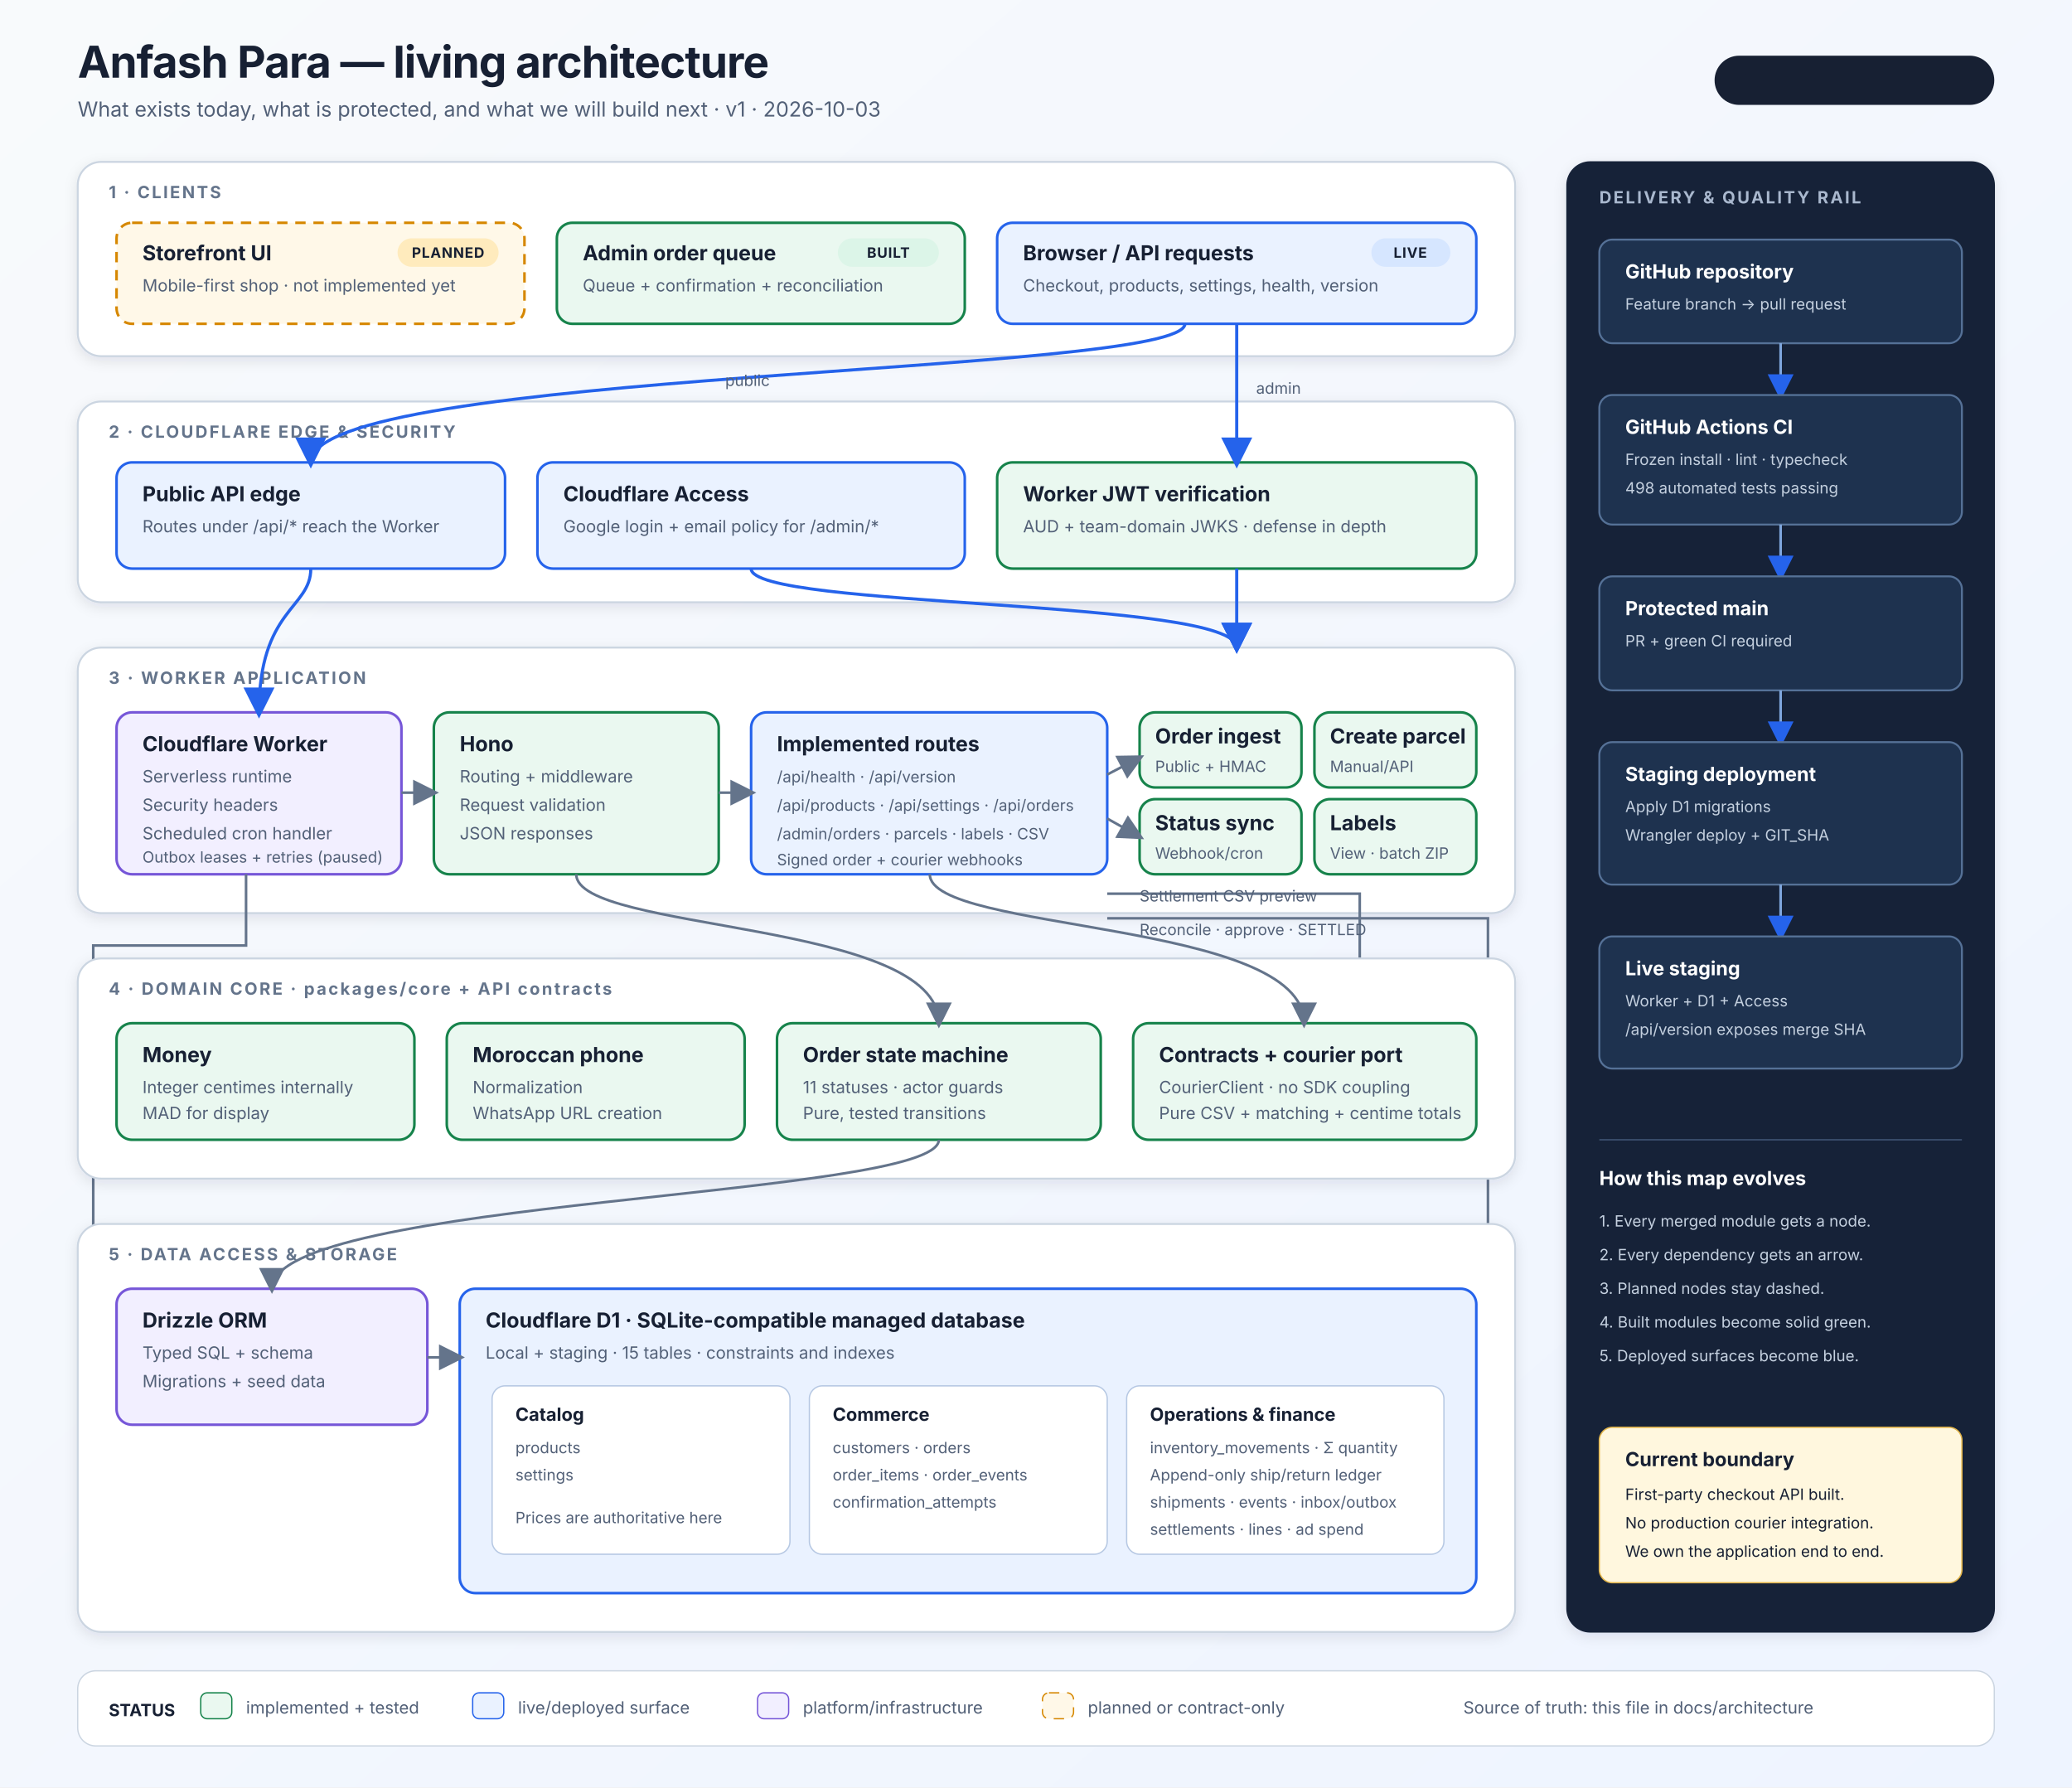
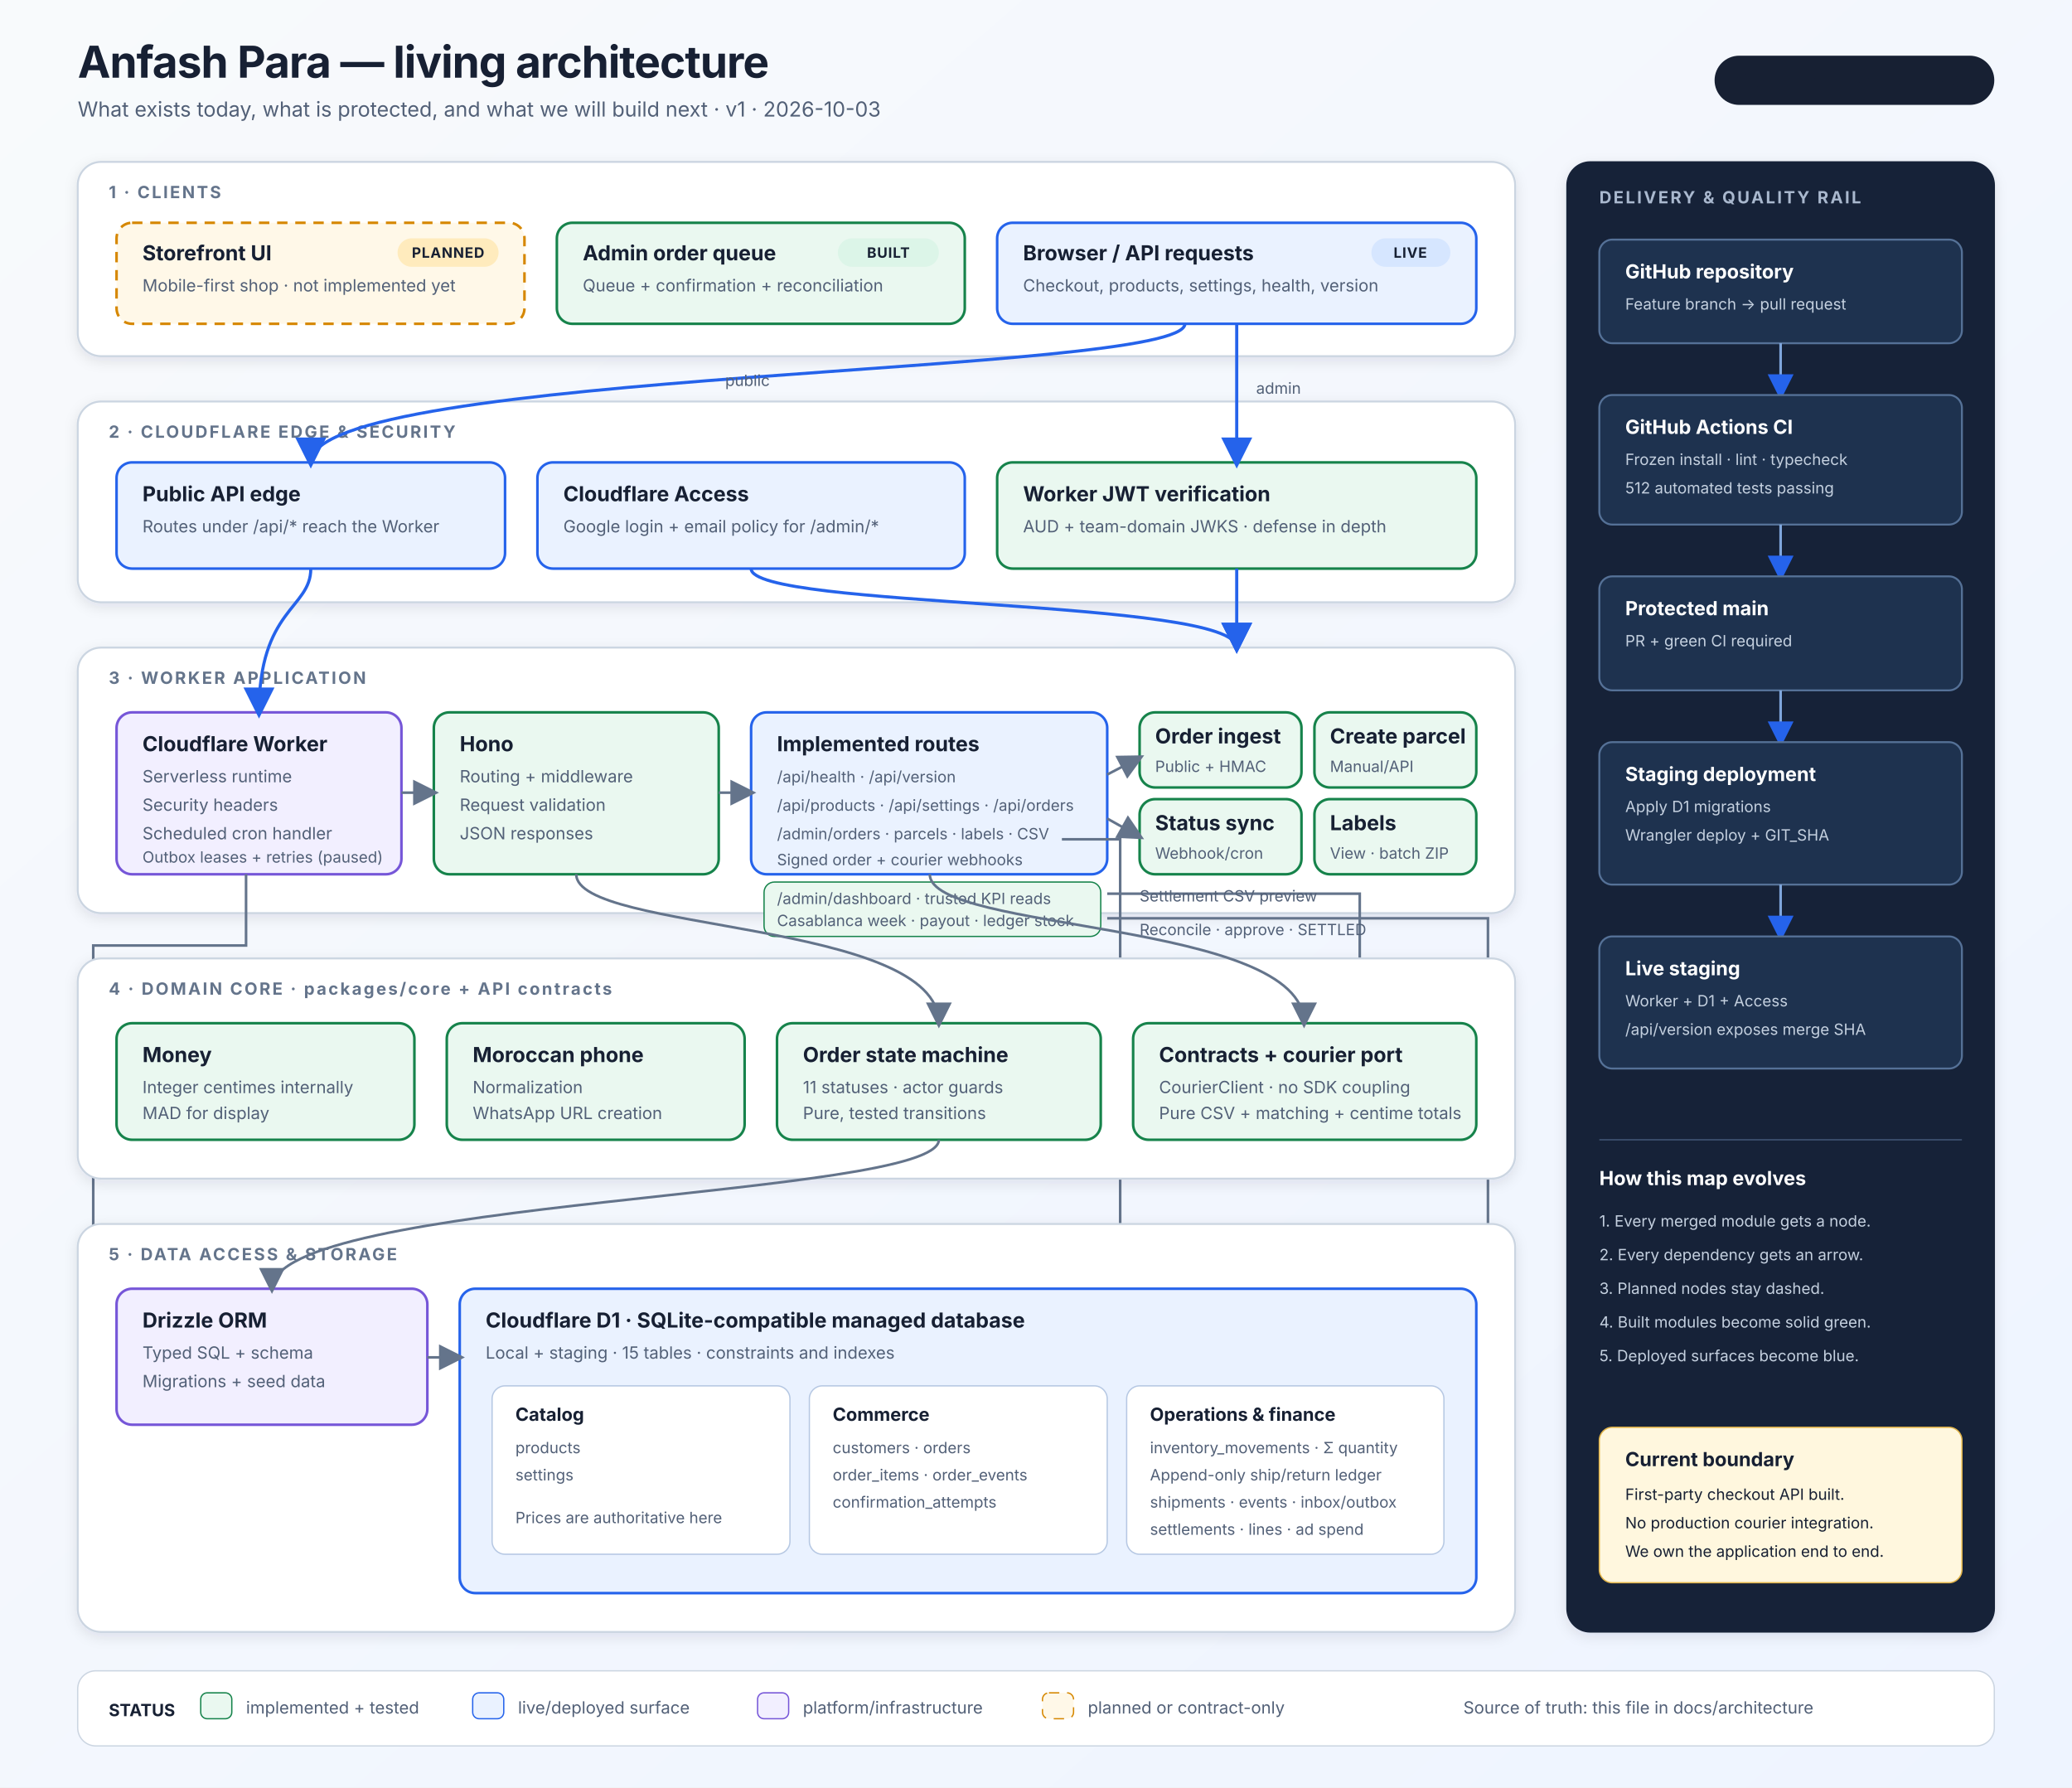
<svg xmlns="http://www.w3.org/2000/svg" width="1600" height="1380" viewBox="0 0 1600 1380" role="img" aria-labelledby="title description">
  <defs>
    <linearGradient id="page-bg" x1="0" y1="0" x2="1" y2="1">
      <stop offset="0" stop-color="#f8fafc" />
      <stop offset="1" stop-color="#eef4ff" />
    </linearGradient>
    <filter id="shadow" x="-10%" y="-10%" width="120%" height="130%">
      <feDropShadow dx="0" dy="3" stdDeviation="5" flood-color="#0f172a" flood-opacity="0.10" />
    </filter>
    <marker id="arrow" markerWidth="10" markerHeight="10" refX="8" refY="5" orient="auto" markerUnits="strokeWidth">
      <path d="M0,0 L10,5 L0,10 z" fill="#64748b" />
    </marker>
    <marker id="arrow-blue" markerWidth="10" markerHeight="10" refX="8" refY="5" orient="auto" markerUnits="strokeWidth">
      <path d="M0,0 L10,5 L0,10 z" fill="#2563eb" />
    </marker>
    <style>
      text { font-family: Inter, "Segoe UI", Arial, sans-serif; fill: #172033; }
      .title { font-size: 34px; font-weight: 750; letter-spacing: -0.6px; }
      .subtitle { font-size: 16px; fill: #526077; }
      .layer { fill: #ffffff; stroke: #cbd5e1; stroke-width: 1.5; rx: 18; filter: url(#shadow); }
      .layer-label { font-size: 13px; font-weight: 750; letter-spacing: 1.5px; fill: #64748b; }
      .node { stroke-width: 2; rx: 12; }
      .live { fill: #eaf2ff; stroke: #2563eb; }
      .implemented { fill: #eaf8f0; stroke: #16834b; }
      .infra { fill: #f2efff; stroke: #7656d8; }
      .planned { fill: #fff8e8; stroke: #d68700; stroke-dasharray: 8 6; }
      .future { fill: #f4f6f8; stroke: #94a3b8; stroke-dasharray: 5 5; }
      .node-title { font-size: 16px; font-weight: 700; }
      .node-copy { font-size: 13px; fill: #526077; }
      .node-small { font-size: 12px; fill: #526077; }
      .flow { fill: none; stroke: #64748b; stroke-width: 2; marker-end: url(#arrow); }
      .flow-blue { fill: none; stroke: #2563eb; stroke-width: 2.4; marker-end: url(#arrow-blue); }
      .flow-dashed { fill: none; stroke: #d68700; stroke-width: 2; stroke-dasharray: 7 6; marker-end: url(#arrow); }
      .rail { fill: #132238; stroke: #132238; rx: 18; filter: url(#shadow); }
      .rail-title { font-size: 13px; font-weight: 750; letter-spacing: 1.5px; fill: #a9b8ce; }
      .rail-node { fill: #1e324f; stroke: #557197; stroke-width: 1.5; rx: 10; }
      .rail-node-title { fill: #ffffff; font-size: 15px; font-weight: 700; }
      .rail-copy { fill: #c4d0df; font-size: 12px; }
      .rail-flow { fill: none; stroke: #7fa6dc; stroke-width: 2; marker-end: url(#arrow-blue); }
      .badge-text { font-size: 11px; font-weight: 750; letter-spacing: 0.5px; }
      .note { font-size: 13px; fill: #526077; }
    </style>
  </defs>
  <rect width="1600" height="1380" fill="url(#page-bg)" />
  <g id="document-header">
    <text x="60" y="60" class="title">Anfash Para — living architecture</text>
    <text x="60" y="90" class="subtitle">What exists today, what is protected, and what we will build next · v1 · 2026-10-03</text>
    <rect x="1324" y="43" width="216" height="38" rx="19" fill="#172033" />
    <text x="1432" y="67" text-anchor="middle" font-size="13" font-weight="700" fill="#ffffff">CLOUDFLARE-NATIVE STACK</text>
  </g>
  <g id="layer-clients" data-layer="clients">
    <rect x="60" y="125" width="1110" height="150" class="layer" />
    <text x="84" y="153" class="layer-label">1 · CLIENTS</text>
    <g id="module-storefront-ui" data-status="planned">
      <rect x="90" y="172" width="315" height="78" class="node planned" />
      <text x="110" y="201" class="node-title">Storefront UI</text>
      <text x="110" y="225" class="node-copy">Mobile-first shop · not implemented yet</text>
      <rect x="307" y="184" width="78" height="22" rx="11" fill="#ffebbd" />
      <text x="346" y="199" text-anchor="middle" class="badge-text" fill="#9a5c00">PLANNED</text>
    </g>
    <g id="module-admin-ui" data-status="implemented">
      <rect x="430" y="172" width="315" height="78" class="node implemented" />
      <text x="450" y="201" class="node-title">Admin order queue</text>
      <text x="450" y="225" class="node-copy">Queue + confirmation + reconciliation</text>
      <rect x="647" y="184" width="78" height="22" rx="11" fill="#dcf5e8" />
      <text x="686" y="199" text-anchor="middle" class="badge-text" fill="#18794e">BUILT</text>
    </g>
    <g id="module-api-consumers" data-status="live">
      <rect x="770" y="172" width="370" height="78" class="node live" />
      <text x="790" y="201" class="node-title">Browser / API requests</text>
      <text x="790" y="225" class="node-copy">Checkout, products, settings, health, version</text>
      <rect x="1059" y="184" width="61" height="22" rx="11" fill="#d6e6ff" />
      <text x="1089" y="199" text-anchor="middle" class="badge-text" fill="#1d5bbf">LIVE</text>
    </g>
  </g>
  <g id="layer-edge" data-layer="edge-security">
    <rect x="60" y="310" width="1110" height="155" class="layer" />
    <text x="84" y="338" class="layer-label">2 · CLOUDFLARE EDGE &amp; SECURITY</text>
    <g id="module-public-edge" data-status="live">
      <rect x="90" y="357" width="300" height="82" class="node live" />
      <text x="110" y="387" class="node-title">Public API edge</text>
      <text x="110" y="411" class="node-copy">Routes under /api/* reach the Worker</text>
    </g>
    <g id="module-cloudflare-access" data-status="live">
      <rect x="415" y="357" width="330" height="82" class="node live" />
      <text x="435" y="387" class="node-title">Cloudflare Access</text>
      <text x="435" y="411" class="node-copy">Google login + email policy for /admin/*</text>
    </g>
    <g id="module-access-jwt" data-status="implemented">
      <rect x="770" y="357" width="370" height="82" class="node implemented" />
      <text x="790" y="387" class="node-title">Worker JWT verification</text>
      <text x="790" y="411" class="node-copy">AUD + team-domain JWKS · defense in depth</text>
    </g>
  </g>
  <g id="layer-application" data-layer="application">
    <rect x="60" y="500" width="1110" height="205" class="layer" />
    <text x="84" y="528" class="layer-label">3 · WORKER APPLICATION</text>
    <g id="module-worker-runtime" data-status="live">
      <rect x="90" y="550" width="220" height="125" class="node infra" />
      <text x="110" y="580" class="node-title">Cloudflare Worker</text>
      <text x="110" y="604" class="node-copy">Serverless runtime</text>
      <text x="110" y="626" class="node-copy">Security headers</text>
      <text x="110" y="648" class="node-copy">Scheduled cron handler</text>
      <g id="module-outbox-processor" data-status="implemented">
        <text x="110" y="666" class="node-small">Outbox leases + retries (paused)</text>
        <path d="M 190 675 V 730 H 72 V 1144 H 880" class="flow" />
      </g>
    </g>
    <g id="module-hono-router" data-status="implemented">
      <rect x="335" y="550" width="220" height="125" class="node implemented" />
      <text x="355" y="580" class="node-title">Hono</text>
      <text x="355" y="604" class="node-copy">Routing + middleware</text>
      <text x="355" y="626" class="node-copy">Request validation</text>
      <text x="355" y="648" class="node-copy">JSON responses</text>
    </g>
    <g id="module-live-routes" data-status="live">
      <rect x="580" y="550" width="275" height="125" class="node live" />
      <text x="600" y="580" class="node-title">Implemented routes</text>
      <text x="600" y="604" class="node-small">/api/health · /api/version</text>
      <text x="600" y="626" class="node-small">/api/products · /api/settings · /api/orders</text>
      <text x="600" y="648" class="node-small">/admin/orders · parcels · labels · CSV</text>
      <text x="600" y="668" class="node-small">Signed order + courier webhooks</text>
    </g>
    <g id="module-order-ingestion" data-status="implemented">
      <rect x="880" y="550" width="125" height="58" class="node implemented" />
      <text x="892" y="574" class="node-title">Order ingest</text>
      <text x="892" y="596" class="node-small">Public + HMAC</text>
    </g>
    <g id="module-create-parcel" data-status="implemented">
      <rect x="1015" y="550" width="125" height="58" class="node implemented" />
      <text x="1027" y="574" class="node-title">Create parcel</text>
      <text x="1027" y="596" class="node-small">Manual/API</text>
    </g>
    <g id="module-status-sync" data-status="implemented">
      <rect x="880" y="617" width="125" height="58" class="node implemented" />
      <text x="892" y="641" class="node-title">Status sync</text>
      <text x="892" y="663" class="node-small">Webhook/cron</text>
    </g>
    <g id="module-shipment-labels" data-status="implemented">
      <rect x="1015" y="617" width="125" height="58" class="node implemented" />
      <text x="1027" y="641" class="node-title">Labels</text>
      <text x="1027" y="663" class="node-small">View · batch ZIP</text>
    </g>
    <g id="module-settlement-preview" data-status="implemented">
      <path d="M 855 690 H 1050 V 790" class="flow" />
      <text x="880" y="696" class="node-small">Settlement CSV preview</text>
    </g>
    <g id="module-settlement-reconciliation" data-status="implemented">
      <path d="M 855 709 H 1149 V 1105 H 1140" class="flow" />
      <text x="880" y="722" class="node-small">Reconcile · approve · SETTLED</text>
    </g>
+     <g id="module-operations-dashboard" data-status="implemented">
+       <path d="M 820 648 H 865 V 1168 H 880" class="flow" />
+       <rect x="590" y="681" width="260" height="42" rx="8" class="implemented" />
+       <text x="600" y="698" class="node-small">/admin/dashboard · trusted KPI reads</text>
+       <text x="600" y="715" class="node-small">Casablanca week · payout · ledger stock</text>
+     </g>
  </g>
  <g id="layer-domain" data-layer="domain-core">
    <rect x="60" y="740" width="1110" height="170" class="layer" />
    <text x="84" y="768" class="layer-label">4 · DOMAIN CORE · packages/core + API contracts</text>
    <g id="module-money" data-status="implemented">
      <rect x="90" y="790" width="230" height="90" class="node implemented" />
      <text x="110" y="820" class="node-title">Money</text>
      <text x="110" y="844" class="node-copy">Integer centimes internally</text>
      <text x="110" y="864" class="node-copy">MAD for display</text>
    </g>
    <g id="module-phone" data-status="implemented">
      <rect x="345" y="790" width="230" height="90" class="node implemented" />
      <text x="365" y="820" class="node-title">Moroccan phone</text>
      <text x="365" y="844" class="node-copy">Normalization</text>
      <text x="365" y="864" class="node-copy">WhatsApp URL creation</text>
    </g>
    <g id="module-order-state-machine" data-status="implemented">
      <rect x="600" y="790" width="250" height="90" class="node implemented" />
      <text x="620" y="820" class="node-title">Order state machine</text>
      <text x="620" y="844" class="node-copy">11 statuses · actor guards</text>
      <text x="620" y="864" class="node-copy">Pure, tested transitions</text>
    </g>
    <g id="module-internal-contracts" data-status="implemented">
      <rect x="875" y="790" width="265" height="90" class="node implemented" />
      <text x="895" y="820" class="node-title">Contracts + courier port</text>
      <text x="895" y="844" class="node-copy">CourierClient · no SDK coupling</text>
      <g id="module-settlement-parser" data-status="implemented">
        <g id="module-settlement-matching" data-status="implemented">
          <text x="895" y="864" class="node-copy">Pure CSV + matching + centime totals</text>
        </g>
      </g>
    </g>
  </g>
  <g id="layer-data" data-layer="data">
    <rect x="60" y="945" width="1110" height="315" class="layer" />
    <text x="84" y="973" class="layer-label">5 · DATA ACCESS &amp; STORAGE</text>
    <g id="module-drizzle" data-status="implemented">
      <rect x="90" y="995" width="240" height="105" class="node infra" />
      <text x="110" y="1025" class="node-title">Drizzle ORM</text>
      <text x="110" y="1049" class="node-copy">Typed SQL + schema</text>
      <text x="110" y="1071" class="node-copy">Migrations + seed data</text>
    </g>
    <g id="module-d1" data-status="live">
      <rect x="355" y="995" width="785" height="235" class="node live" />
      <text x="375" y="1025" class="node-title">Cloudflare D1 · SQLite-compatible managed database</text>
      <text x="375" y="1049" class="node-copy">Local + staging · 15 tables · constraints and indexes</text>
      <g id="data-catalog">
        <rect x="380" y="1070" width="230" height="130" rx="10" fill="#ffffff" stroke="#b6c8e3" />
        <text x="398" y="1097" font-size="14" font-weight="700">Catalog</text>
        <text x="398" y="1122" class="node-small">products</text>
        <text x="398" y="1143" class="node-small">settings</text>
        <text x="398" y="1176" class="node-small">Prices are authoritative here</text>
      </g>
      <g id="data-commerce">
        <rect x="625" y="1070" width="230" height="130" rx="10" fill="#ffffff" stroke="#b6c8e3" />
        <text x="643" y="1097" font-size="14" font-weight="700">Commerce</text>
        <text x="643" y="1122" class="node-small">customers · orders</text>
        <text x="643" y="1143" class="node-small">order_items · order_events</text>
        <text x="643" y="1164" class="node-small">confirmation_attempts</text>
      </g>
      <g id="data-operations">
        <rect x="870" y="1070" width="245" height="130" rx="10" fill="#ffffff" stroke="#b6c8e3" />
        <text x="888" y="1097" font-size="14" font-weight="700">Operations &amp; finance</text>
        <g id="module-inventory-ledger" data-status="implemented">
          <text x="888" y="1122" class="node-small">inventory_movements · Σ quantity</text>
          <text x="888" y="1143" class="node-small">Append-only ship/return ledger</text>
        </g>
        <text x="888" y="1164" class="node-small">shipments · events · inbox/outbox</text>
        <text x="888" y="1185" class="node-small">settlements · lines · ad spend</text>
      </g>
    </g>
  </g>
  <g id="delivery-rail" data-layer="delivery">
    <rect x="1210" y="125" width="330" height="1135" class="rail" />
    <text x="1235" y="157" class="rail-title">DELIVERY &amp; QUALITY RAIL</text>
    <g id="module-github" data-status="live">
      <rect x="1235" y="185" width="280" height="80" class="rail-node" />
      <text x="1255" y="215" class="rail-node-title">GitHub repository</text>
      <text x="1255" y="239" class="rail-copy">Feature branch → pull request</text>
    </g>
    <path d="M1375 265 L1375 305" class="rail-flow" />
    <g id="module-ci" data-status="live">
      <rect x="1235" y="305" width="280" height="100" class="rail-node" />
      <text x="1255" y="335" class="rail-node-title">GitHub Actions CI</text>
      <text x="1255" y="359" class="rail-copy">Frozen install · lint · typecheck</text>
-       <text x="1255" y="381" class="rail-copy">498 automated tests passing</text>
+       <text x="1255" y="381" class="rail-copy">512 automated tests passing</text>
    </g>
    <path d="M1375 405 L1375 445" class="rail-flow" />
    <g id="module-main-protection" data-status="live">
      <rect x="1235" y="445" width="280" height="88" class="rail-node" />
      <text x="1255" y="475" class="rail-node-title">Protected main</text>
      <text x="1255" y="499" class="rail-copy">PR + green CI required</text>
    </g>
    <path d="M1375 533 L1375 573" class="rail-flow" />
    <g id="module-deploy-workflow" data-status="live">
      <rect x="1235" y="573" width="280" height="110" class="rail-node" />
      <text x="1255" y="603" class="rail-node-title">Staging deployment</text>
      <text x="1255" y="627" class="rail-copy">Apply D1 migrations</text>
      <text x="1255" y="649" class="rail-copy">Wrangler deploy + GIT_SHA</text>
    </g>
    <path d="M1375 683 L1375 723" class="rail-flow" />
    <g id="module-staging" data-status="live">
      <rect x="1235" y="723" width="280" height="102" class="rail-node" />
      <text x="1255" y="753" class="rail-node-title">Live staging</text>
      <text x="1255" y="777" class="rail-copy">Worker + D1 + Access</text>
      <text x="1255" y="799" class="rail-copy">/api/version exposes merge SHA</text>
    </g>
    <g id="architecture-rules">
      <line x1="1235" y1="880" x2="1515" y2="880" stroke="#405675" />
      <text x="1235" y="915" class="rail-node-title">How this map evolves</text>
      <text x="1235" y="947" class="rail-copy">1. Every merged module gets a node.</text>
      <text x="1235" y="973" class="rail-copy">2. Every dependency gets an arrow.</text>
      <text x="1235" y="999" class="rail-copy">3. Planned nodes stay dashed.</text>
      <text x="1235" y="1025" class="rail-copy">4. Built modules become solid green.</text>
      <text x="1235" y="1051" class="rail-copy">5. Deployed surfaces become blue.</text>
    </g>
    <g id="current-boundary">
      <rect x="1235" y="1102" width="280" height="120" rx="10" fill="#fff7de" stroke="#e2b448" />
      <text x="1255" y="1132" font-size="15" font-weight="700" fill="#7d5100">Current boundary</text>
      <text x="1255" y="1158" font-size="12" fill="#755b2a">First-party checkout API built.</text>
      <text x="1255" y="1180" font-size="12" fill="#755b2a">No production courier integration.</text>
      <text x="1255" y="1202" font-size="12" fill="#755b2a">We own the application end to end.</text>
    </g>
  </g>
  <g id="flows" aria-label="System flows">
    <path d="M955 250 L955 357" class="flow-blue" />
    <text x="970" y="304" class="node-small">admin</text>
    <path d="M915 250 C915 290 240 285 240 357" class="flow-blue" />
    <text x="560" y="298" class="node-small">public</text>
    <path d="M580 439 C580 470 955 462 955 500" class="flow-blue" />
    <path d="M240 439 C240 470 200 470 200 550" class="flow-blue" />
    <path d="M955 439 L955 500" class="flow-blue" />
    <path d="M310 612 L335 612" class="flow" />
    <path d="M555 612 L580 612" class="flow" />
    <path d="M855 598 L880 585" class="flow" />
    <path d="M855 632 L880 646" class="flow" />
    <path d="M445 675 C445 720 725 710 725 790" class="flow" />
    <path d="M718 675 C718 720 1007 710 1007 790" class="flow" />
    <path d="M725 880 C725 925 210 925 210 995" class="flow" />
    <path d="M330 1048 L355 1048" class="flow" />
  </g>
  <g id="legend">
    <rect x="60" y="1290" width="1480" height="58" rx="14" fill="#ffffff" stroke="#cbd5e1" />
    <text x="84" y="1325" font-size="13" font-weight="700">STATUS</text>
    <rect x="155" y="1307" width="24" height="20" rx="5" class="implemented" />
    <text x="190" y="1323" class="note">implemented + tested</text>
    <rect x="365" y="1307" width="24" height="20" rx="5" class="live" />
    <text x="400" y="1323" class="note">live/deployed surface</text>
    <rect x="585" y="1307" width="24" height="20" rx="5" class="infra" />
    <text x="620" y="1323" class="note">platform/infrastructure</text>
    <rect x="805" y="1307" width="24" height="20" rx="5" class="planned" />
    <text x="840" y="1323" class="note">planned or contract-only</text>
    <text x="1130" y="1323" class="note">Source of truth: this file in docs/architecture</text>
  </g>
</svg>
